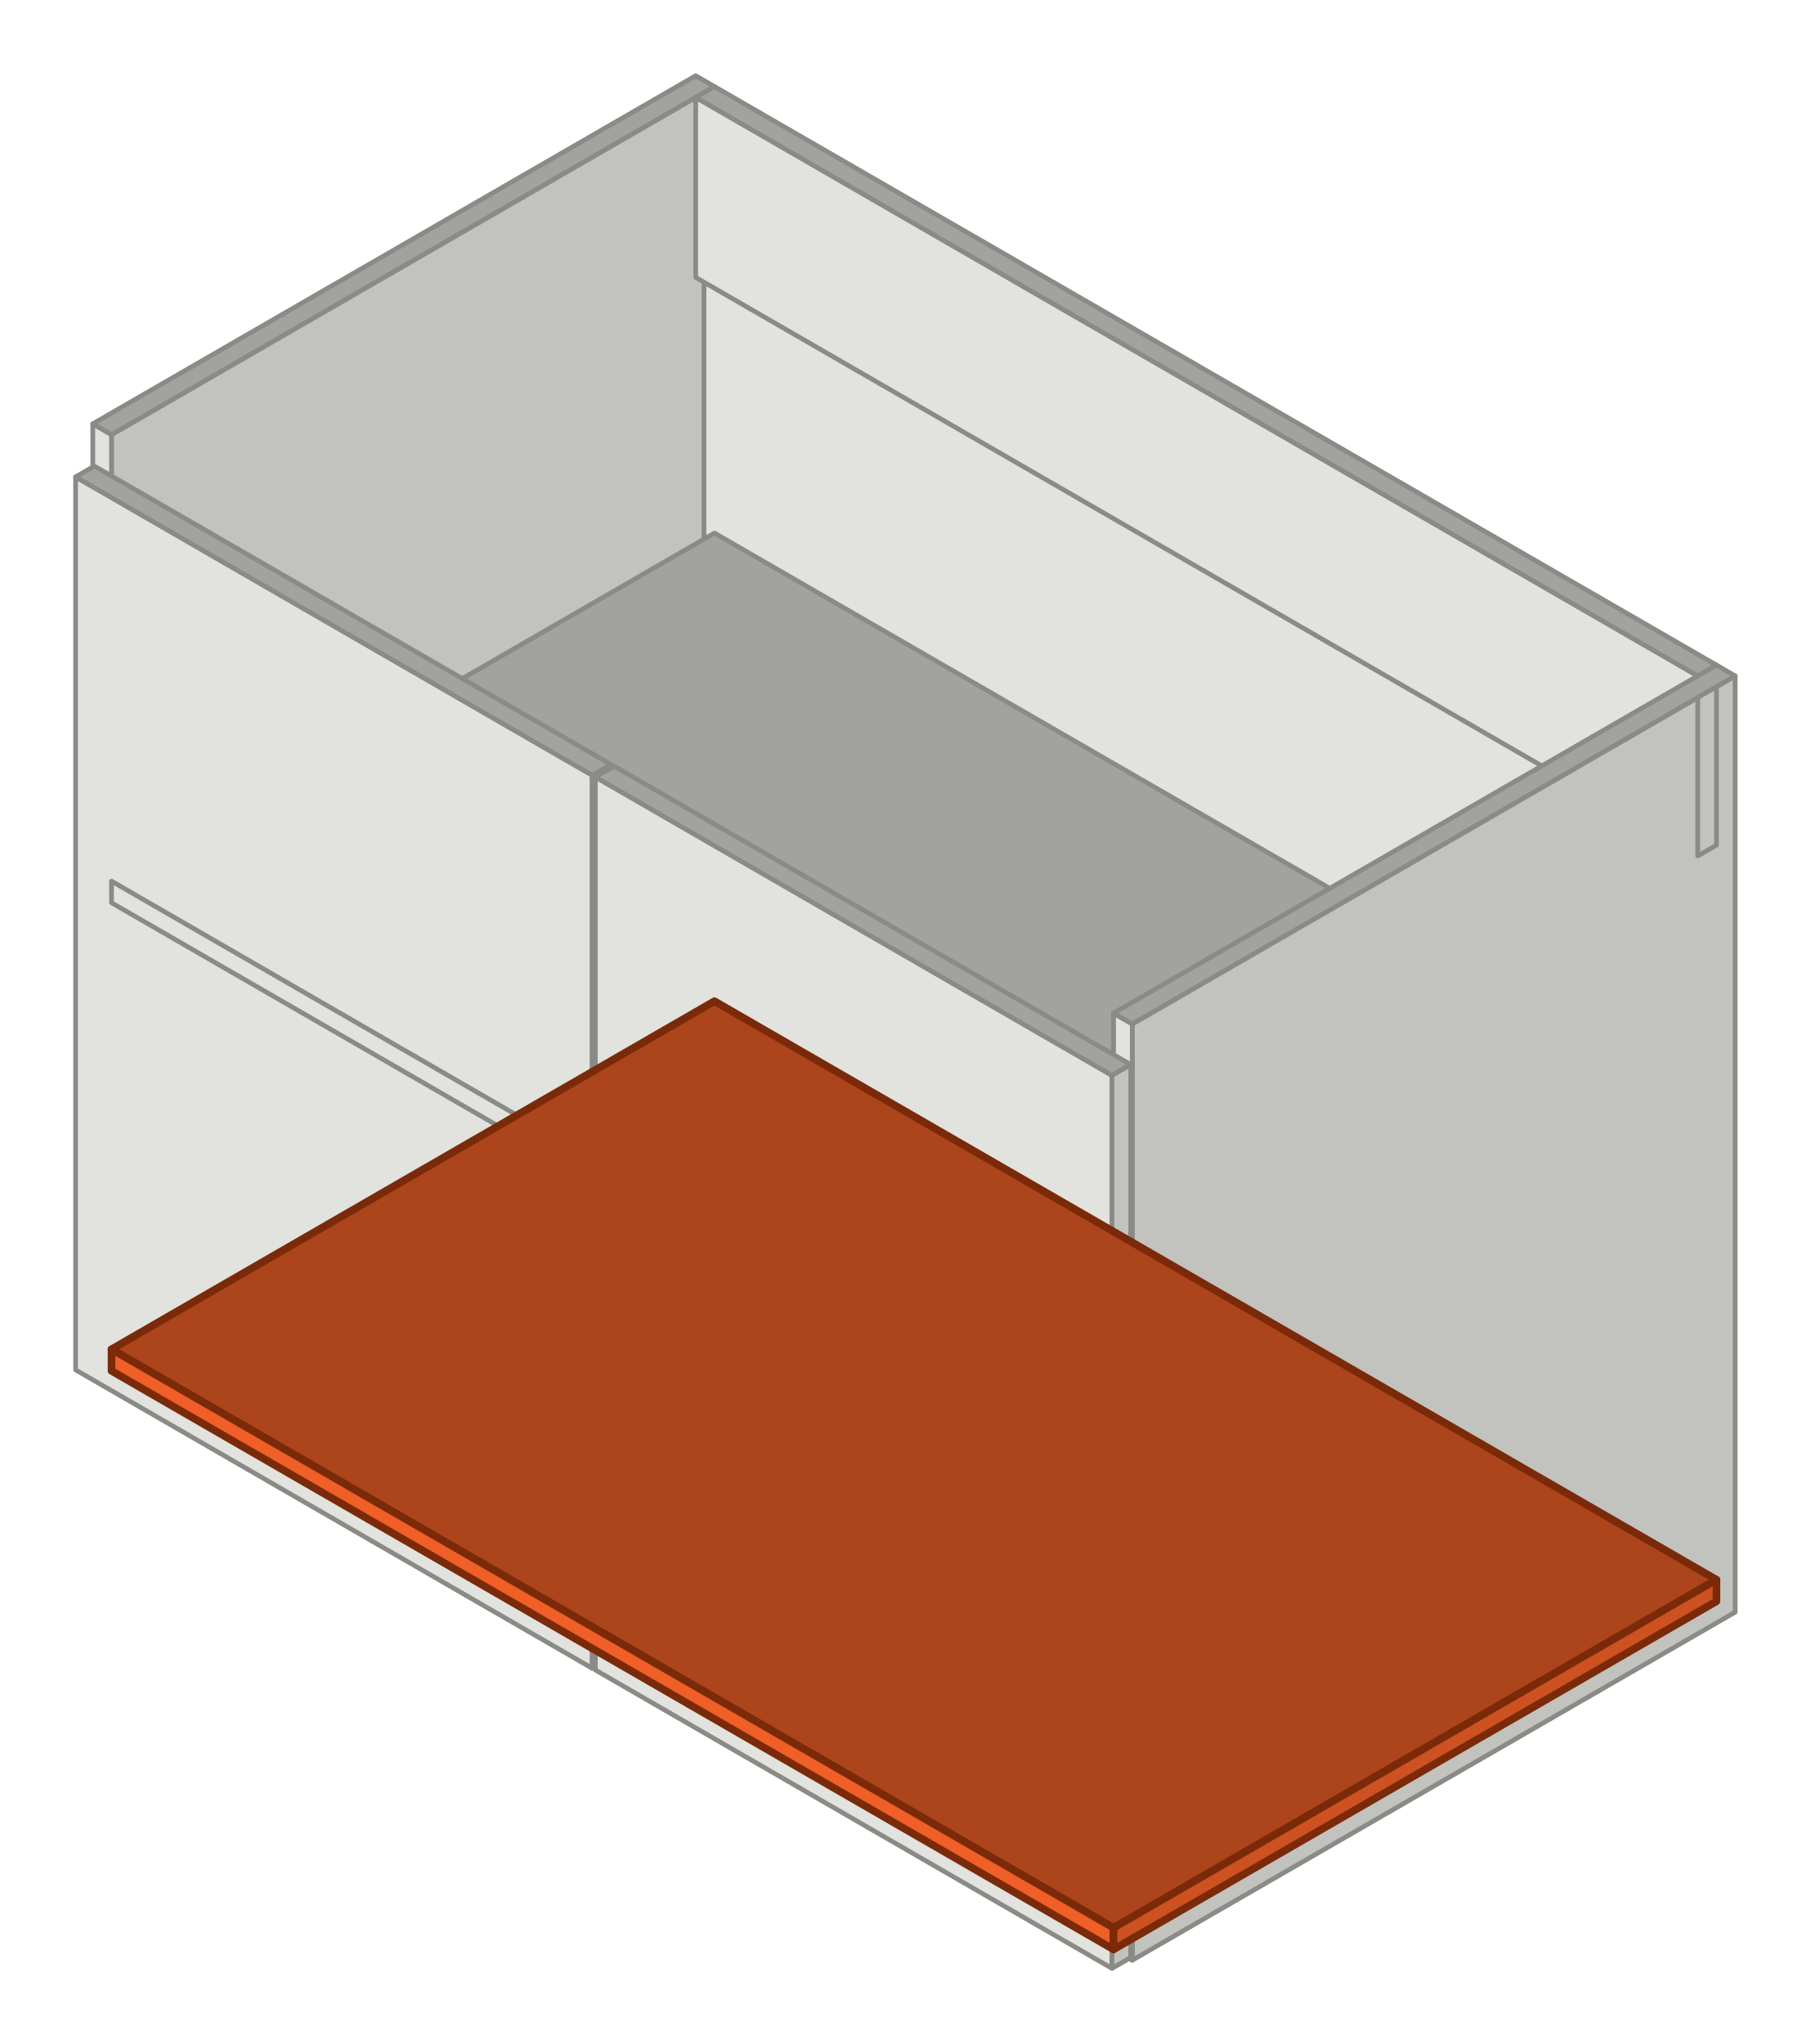
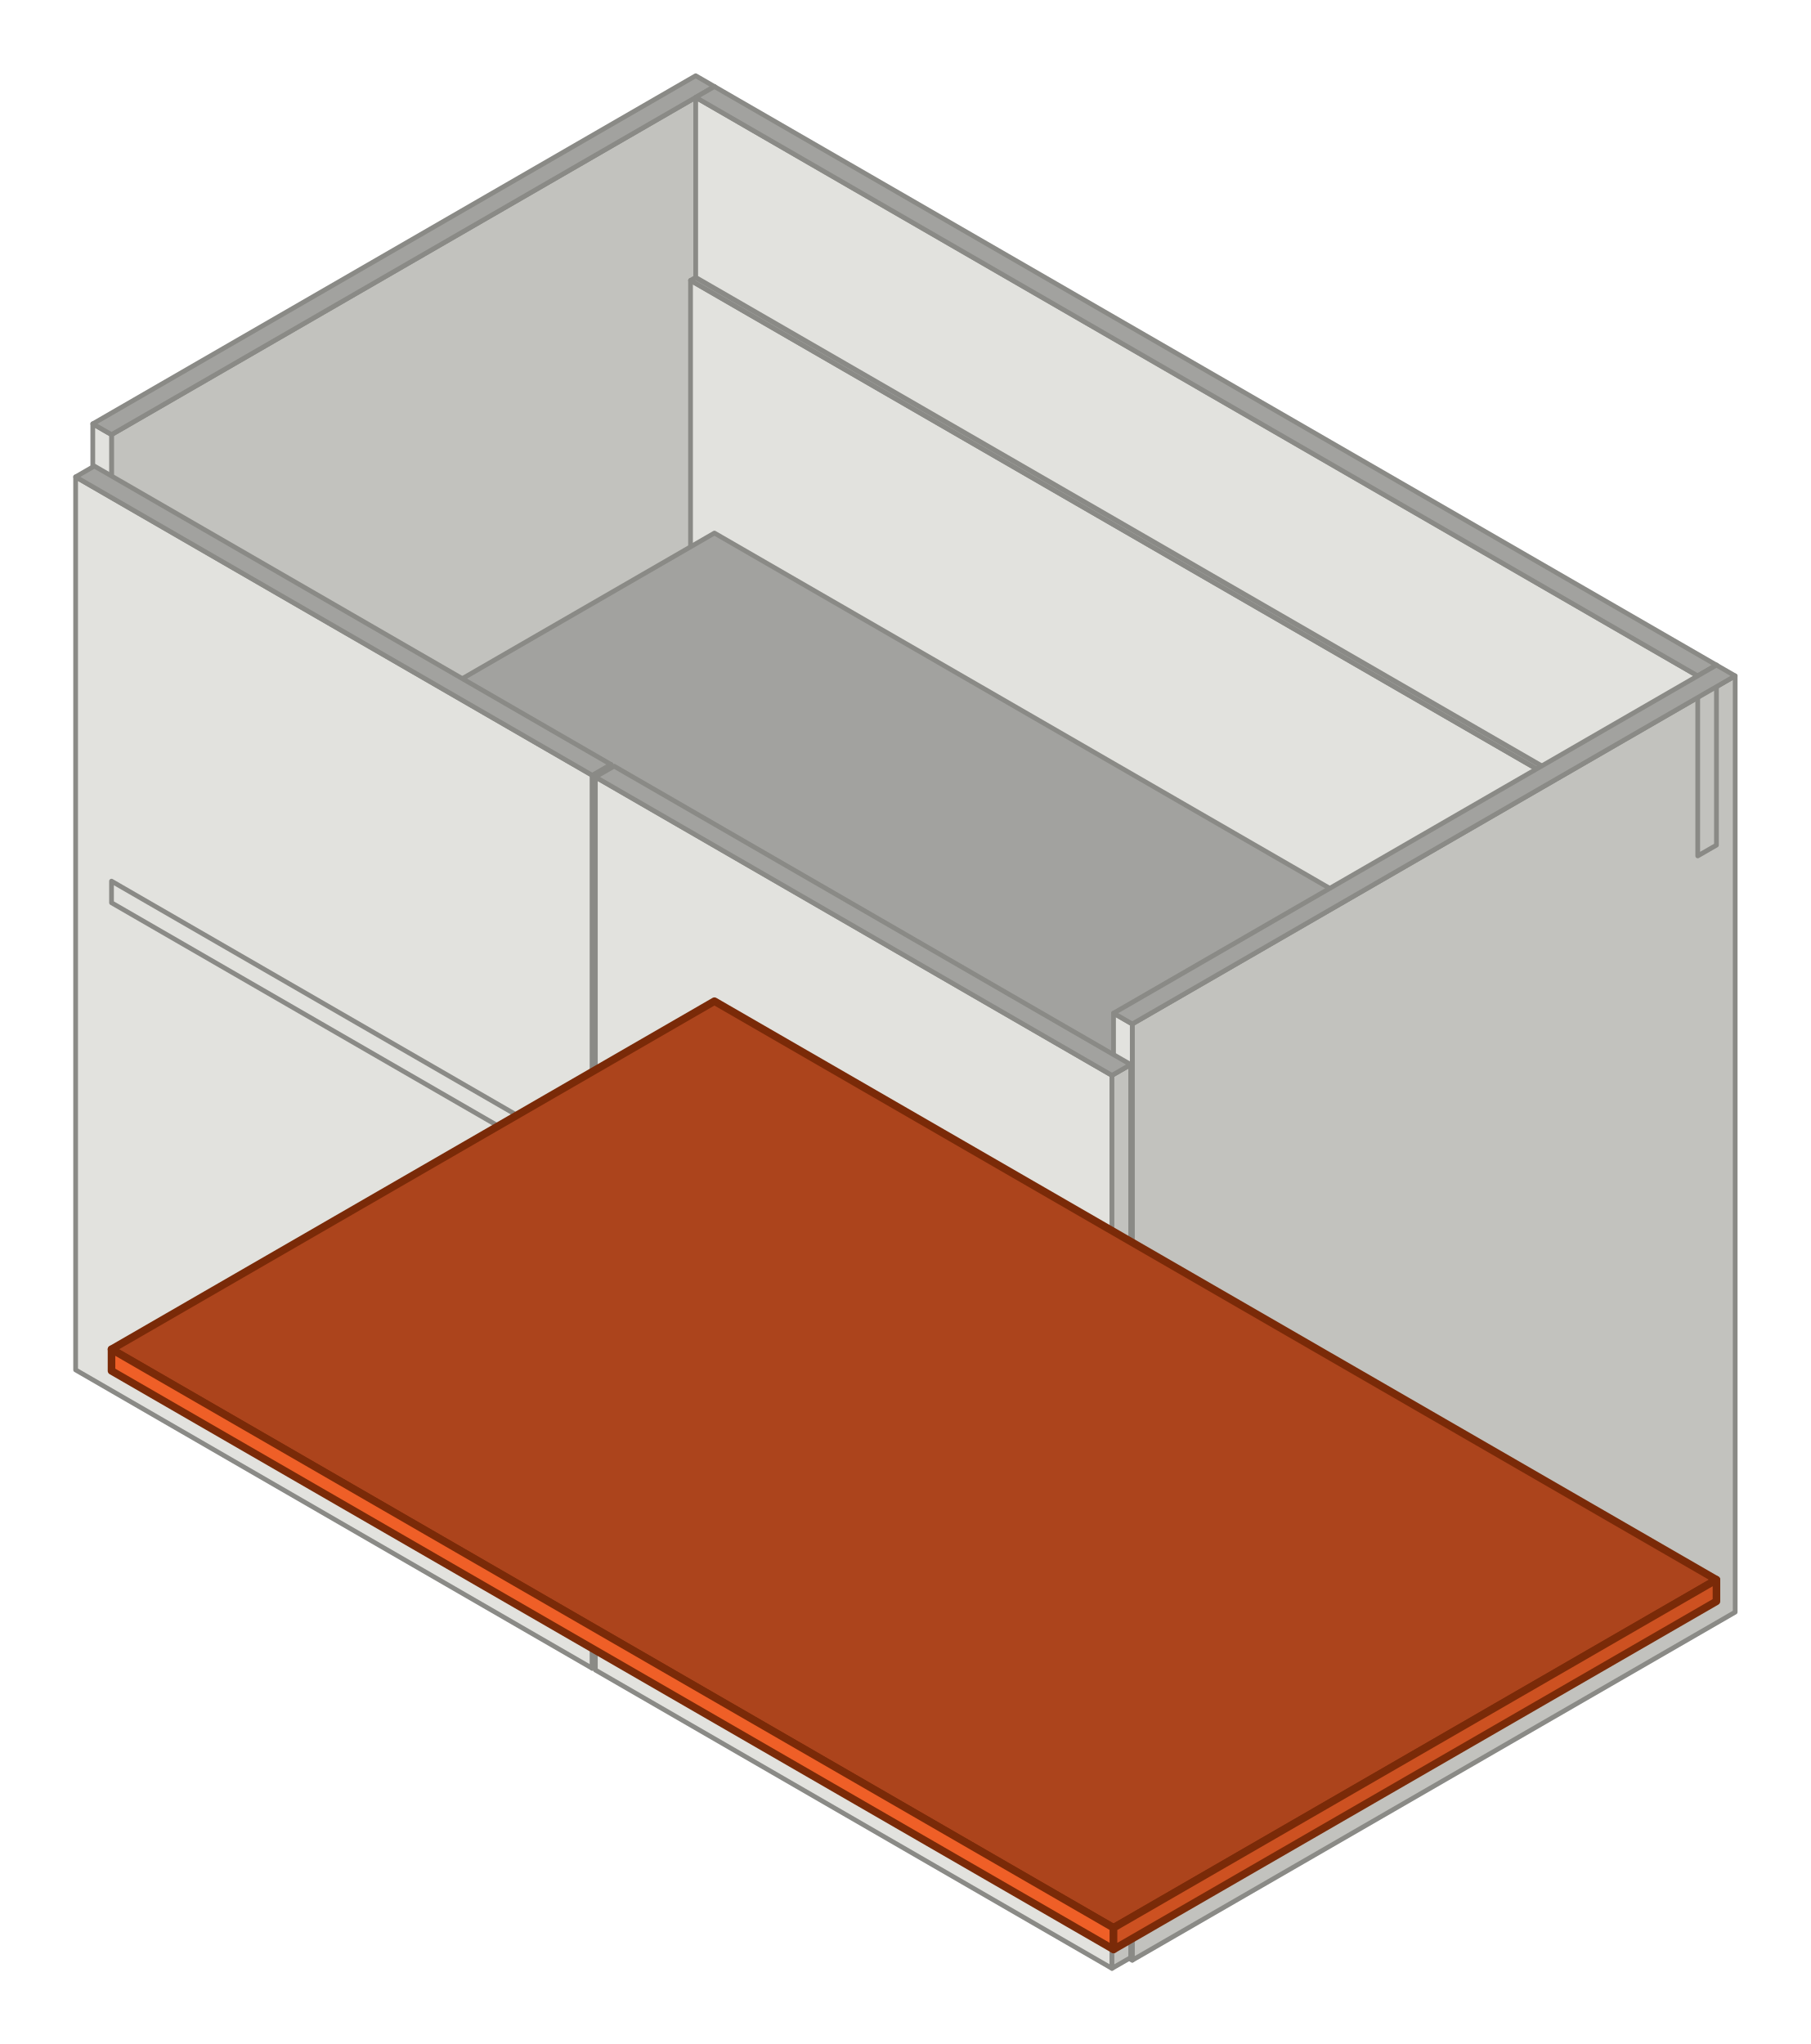
<svg xmlns="http://www.w3.org/2000/svg" viewBox="762.7 -158.1 1508.7 1702.9">
  <polygon points="1357.9,694.0 1357.9,-86.0 855.6,204.0 855.6,984.0" fill="rgb(194,194,190)" stroke="#8a8a86" stroke-width="3.94" stroke-linejoin="round" />
-   <polygon points="1349.2,681.0 1349.2,309.0 2184.1,791.0 2184.1,1163.0" fill="rgb(226,226,222)" stroke="#8a8a86" stroke-width="3.94" stroke-linejoin="round" />
-   <polygon points="1349.2,309.0 1353.6,306.5 2188.4,788.5 2184.1,791.0" fill="rgb(162,162,159)" stroke="#8a8a86" stroke-width="3.94" stroke-linejoin="round" />
+   <polygon points="1338.0,687.5 1338.0,315.5 2172.8,797.5 2172.8,1169.5" fill="rgb(226,226,222)" stroke="#8a8a86" stroke-width="3.94" stroke-linejoin="round" />
+   <polygon points="1338.0,315.5 1342.3,313.0 2177.1,795.0 2172.8,797.5" fill="rgb(162,162,159)" stroke="#8a8a86" stroke-width="3.94" stroke-linejoin="round" />
  <polygon points="840.0,975.0 855.6,984.0 855.6,204.0 840.0,195.0" fill="rgb(226,226,222)" stroke="#8a8a86" stroke-width="3.94" stroke-linejoin="round" />
-   <polygon points="1349.2,291.0 1349.2,69.0 2184.1,551.0 2184.1,773.0" fill="rgb(226,226,222)" stroke="#8a8a86" stroke-width="3.94" stroke-linejoin="round" />
+   <polygon points="1338.0,297.5 1338.0,75.5 2172.8,557.5 2172.8,779.5" fill="rgb(226,226,222)" stroke="#8a8a86" stroke-width="3.94" stroke-linejoin="round" />
  <polygon points="1342.3,-95.0 1357.9,-86.0 855.6,204.0 840.0,195.0" fill="rgb(162,162,159)" stroke="#8a8a86" stroke-width="3.94" stroke-linejoin="round" />
-   <polygon points="1349.2,69.0 1353.6,66.5 2188.4,548.5 2184.1,551.0" fill="rgb(162,162,159)" stroke="#8a8a86" stroke-width="3.94" stroke-linejoin="round" />
-   <polygon points="2184.1,1163.0 2188.4,1160.5 2188.4,788.5 2184.1,791.0" fill="rgb(194,194,190)" stroke="#8a8a86" stroke-width="3.94" stroke-linejoin="round" />
+   <polygon points="1338.0,75.5 1342.3,73.0 2177.1,555.0 2172.8,557.5" fill="rgb(162,162,159)" stroke="#8a8a86" stroke-width="3.94" stroke-linejoin="round" />
  <polygon points="1357.9,286.0 2192.7,768.0 1690.4,1058.0 855.6,576.0" fill="rgb(162,162,159)" stroke="#8a8a86" stroke-width="3.94" stroke-linejoin="round" />
+   <polygon points="2172.8,1169.5 2177.1,1167.0 2177.1,795.0 2172.8,797.5" fill="rgb(194,194,190)" stroke="#8a8a86" stroke-width="3.94" stroke-linejoin="round" />
  <polygon points="825.7,983.2 825.7,239.2 1256.1,487.8 1256.1,1231.8" fill="rgb(226,226,222)" stroke="#8a8a86" stroke-width="3.94" stroke-linejoin="round" />
  <polygon points="1342.3,73.0 1342.3,-77.0 2177.1,405.0 2177.1,555.0" fill="rgb(226,226,222)" stroke="#8a8a86" stroke-width="3.94" stroke-linejoin="round" />
  <polygon points="1342.3,-77.0 1357.9,-86.0 2192.7,396.0 2177.1,405.0" fill="rgb(162,162,159)" stroke="#8a8a86" stroke-width="3.94" stroke-linejoin="round" />
  <polygon points="1256.1,1231.8 1271.7,1222.8 1271.7,478.8 1256.1,487.8" fill="rgb(194,194,190)" stroke="#8a8a86" stroke-width="3.94" stroke-linejoin="round" />
  <polygon points="855.6,576.0 855.6,594.0 1690.4,1076.0 1690.4,1058.0" fill="rgb(226,226,222)" stroke="#8a8a86" stroke-width="3.94" stroke-linejoin="round" />
-   <polygon points="2184.1,773.0 2188.4,770.5 2188.4,548.5 2184.1,551.0" fill="rgb(194,194,190)" stroke="#8a8a86" stroke-width="3.94" stroke-linejoin="round" />
+   <polygon points="2172.8,779.5 2177.1,777.0 2177.1,555.0 2172.8,557.5" fill="rgb(194,194,190)" stroke="#8a8a86" stroke-width="3.94" stroke-linejoin="round" />
  <polygon points="825.7,239.2 841.3,230.2 1271.7,478.8 1256.1,487.8" fill="rgb(162,162,159)" stroke="#8a8a86" stroke-width="3.94" stroke-linejoin="round" />
  <polygon points="2192.7,768.0 2192.7,786.0 1690.4,1076.0 1690.4,1058.0" fill="rgb(194,194,190)" stroke="#8a8a86" stroke-width="3.94" stroke-linejoin="round" />
  <polygon points="2208.3,1185.0 2208.3,405.0 1706.0,695.0 1706.0,1475.0" fill="rgb(194,194,190)" stroke="#8a8a86" stroke-width="3.94" stroke-linejoin="round" />
  <polygon points="2177.1,555.0 2192.7,546.0 2192.7,396.0 2177.1,405.0" fill="rgb(194,194,190)" stroke="#8a8a86" stroke-width="3.94" stroke-linejoin="round" />
  <polygon points="1258.7,1233.2 1258.7,489.2 1689.1,737.8 1689.1,1481.8" fill="rgb(226,226,222)" stroke="#8a8a86" stroke-width="3.94" stroke-linejoin="round" />
  <polygon points="1690.4,1466.0 1706.0,1475.0 1706.0,695.0 1690.4,686.0" fill="rgb(226,226,222)" stroke="#8a8a86" stroke-width="3.94" stroke-linejoin="round" />
  <polygon points="1689.1,1481.8 1704.7,1472.8 1704.7,728.8 1689.1,737.8" fill="rgb(194,194,190)" stroke="#8a8a86" stroke-width="3.94" stroke-linejoin="round" />
  <polygon points="2192.7,396.0 2208.3,405.0 1706.0,695.0 1690.4,686.0" fill="rgb(162,162,159)" stroke="#8a8a86" stroke-width="3.94" stroke-linejoin="round" />
  <polygon points="1258.7,489.2 1274.3,480.2 1704.7,728.8 1689.1,737.8" fill="rgb(162,162,159)" stroke="#8a8a86" stroke-width="3.94" stroke-linejoin="round" />
  <polygon points="1357.9,676.0 2192.7,1158.0 1690.4,1448.0 855.6,966.0" fill="rgb(172,68,28)" stroke="#7a2a08" stroke-width="6.31" stroke-linejoin="round" />
  <polygon points="855.6,966.0 855.6,984.0 1690.4,1466.0 1690.4,1448.0" fill="rgb(239,95,39)" stroke="#7a2a08" stroke-width="6.31" stroke-linejoin="round" />
  <polygon points="2192.7,1158.0 2192.7,1176.0 1690.4,1466.0 1690.4,1448.0" fill="rgb(205,81,33)" stroke="#7a2a08" stroke-width="6.31" stroke-linejoin="round" />
</svg>
